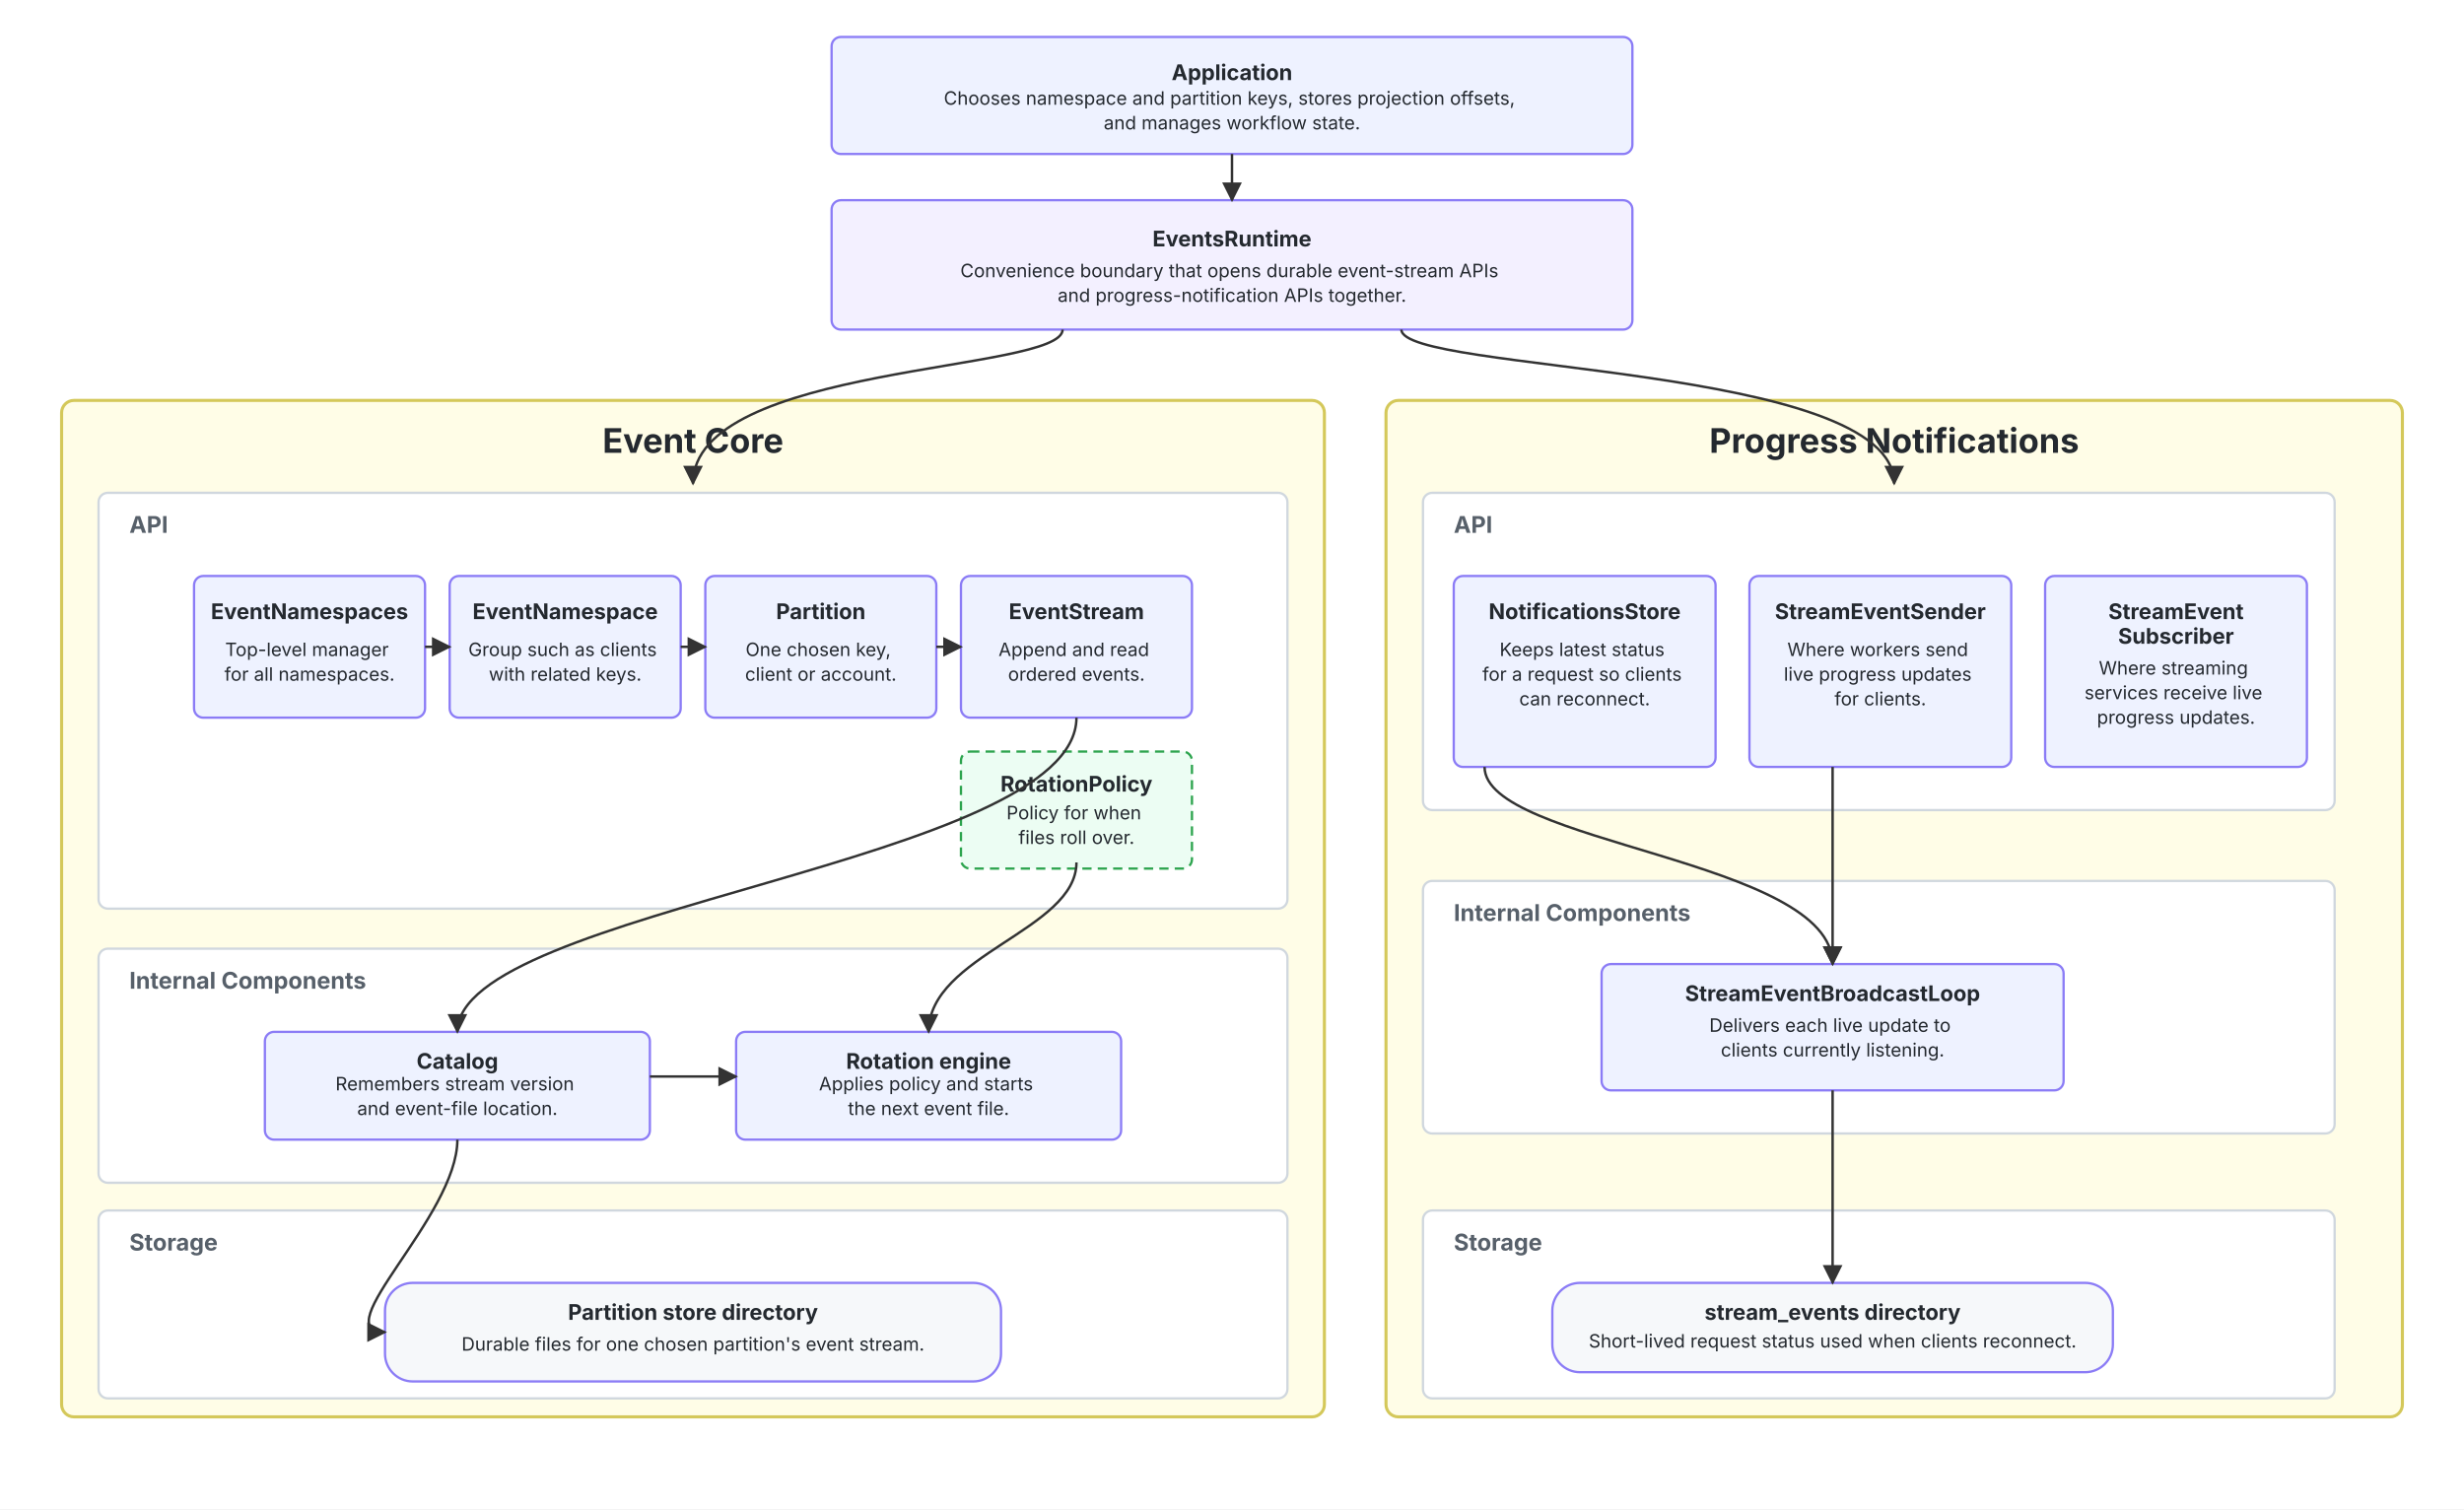
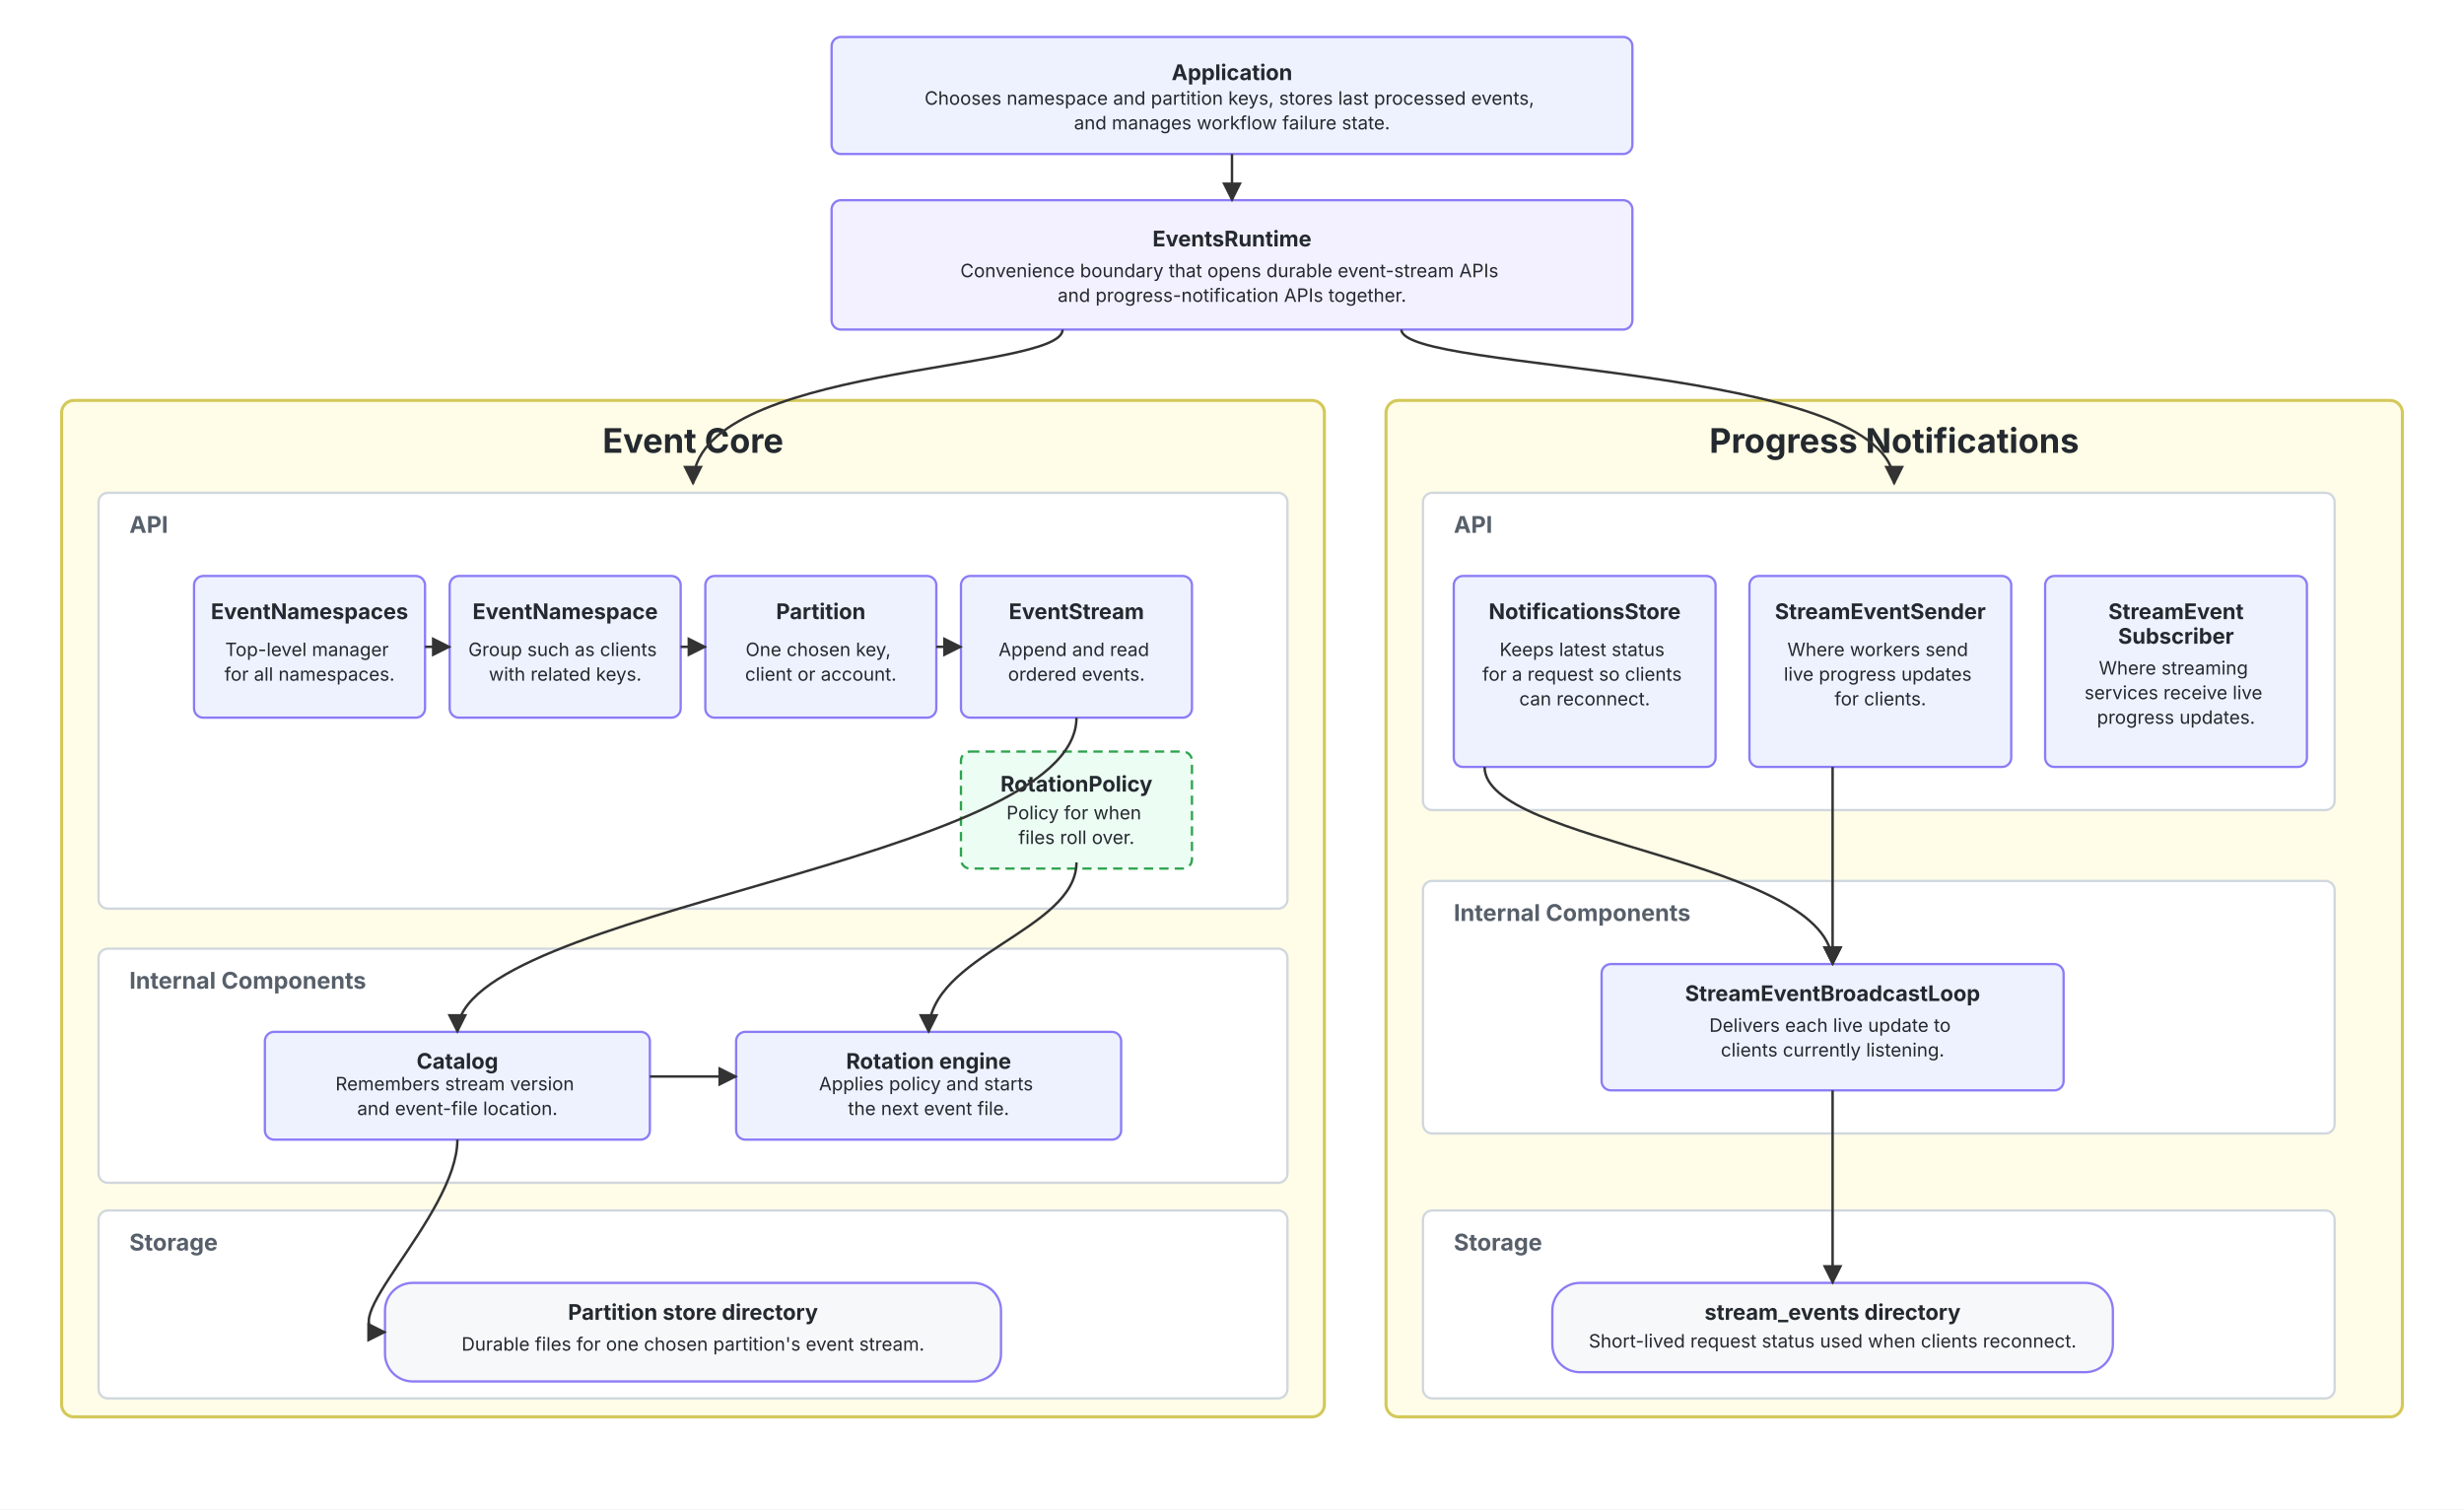
<svg xmlns="http://www.w3.org/2000/svg" width="1600" height="980" viewBox="0 0 1600 980" role="img" aria-labelledby="title desc">
  <defs>
    <marker id="arrow" viewBox="0 0 10 10" refX="9" refY="5" markerWidth="8" markerHeight="8" orient="auto-start-reverse">
      <path d="M 0 0 L 10 5 L 0 10 z" fill="#333333" />
    </marker>
    <style>
      text { font-family: -apple-system, BlinkMacSystemFont, "Segoe UI", sans-serif; fill: #24292f; }
      .group-title { font-size: 22px; font-weight: 700; }
      .layer-title { font-size: 15px; font-weight: 700; fill: #57606a; }
      .box-title { font-size: 14px; font-weight: 700; }
      .box-text { font-size: 12px; }
      .group { fill: #fffde7; stroke: #d4c85a; stroke-width: 2; rx: 8; }
      .layer { fill: #ffffff; stroke: #d0d7de; stroke-width: 1.5; rx: 6; }
      .component { fill: #eef2ff; stroke: #8b7cf6; stroke-width: 1.5; rx: 6; }
      .data-contract { fill: #ecfdf3; stroke: #2da44e; stroke-width: 1.5; stroke-dasharray: 6 4; rx: 6; }
      .storage { fill: #f6f8fa; stroke: #8b7cf6; stroke-width: 1.5; rx: 18; }
      .runtime { fill: #f3f0ff; stroke: #8b7cf6; stroke-width: 1.5; rx: 6; }
      .edge { stroke: #333333; stroke-width: 1.6; fill: none; marker-end: url(#arrow); }
    </style>
  </defs>
  <rect width="1600" height="980" fill="#ffffff" />
  <g data-fit-box="application" data-kind="component">
    <rect class="component" x="540" y="24" width="520" height="76" />
    <text class="box-title" x="800" y="52" text-anchor="middle">Application</text>
    <text class="box-text" x="800" y="68" text-anchor="middle">
-       <tspan x="800" dy="0">Chooses namespace and partition keys, stores projection offsets,</tspan>
-       <tspan x="800" dy="16">and manages workflow state.</tspan>
+       <tspan x="800" dy="0">Chooses namespace and partition keys, stores last processed events,</tspan>
+       <tspan x="800" dy="16">and manages workflow failure state.</tspan>
    </text>
  </g>
  <g data-fit-box="events-runtime" data-kind="runtime">
    <rect class="runtime" x="540" y="130" width="520" height="84" />
    <text class="box-title" x="800" y="160" text-anchor="middle">EventsRuntime</text>
    <text class="box-text" x="800" y="180" text-anchor="middle">
      <tspan x="800" dy="0">Convenience boundary that opens durable event-stream APIs</tspan>
      <tspan x="800" dy="16">and progress-notification APIs together.</tspan>
    </text>
  </g>
  <path class="edge" d="M 800 100 L 800 130" />
  <g data-fit-box="event-core-group" data-kind="group">
    <rect class="group" x="40" y="260" width="820" height="660" />
    <text class="group-title" x="450" y="294" text-anchor="middle">Event Core</text>
  </g>
  <g data-fit-box="progress-notifications-group" data-kind="group">
    <rect class="group" x="900" y="260" width="660" height="660" />
    <text class="group-title" x="1230" y="294" text-anchor="middle">Progress Notifications</text>
  </g>
  <path class="edge" d="M 690 214 C 690 242 450 236 450 314" />
  <path class="edge" d="M 910 214 C 910 242 1230 236 1230 314" />
  <g data-fit-box="event-core-api-layer" data-kind="layer">
    <rect class="layer" x="64" y="320" width="772" height="270" />
    <text class="layer-title" x="84" y="346">API</text>
  </g>
  <g data-fit-box="event-namespaces" data-kind="component">
    <rect class="component" x="126" y="374" width="150" height="92" />
    <text class="box-title" x="201" y="402" text-anchor="middle">EventNamespaces</text>
    <text class="box-text" x="201" y="426" text-anchor="middle">
      <tspan x="201" dy="0">Top-level manager</tspan>
      <tspan x="201" dy="16">for all namespaces.</tspan>
    </text>
  </g>
  <g data-fit-box="event-namespace" data-kind="component">
    <rect class="component" x="292" y="374" width="150" height="92" />
    <text class="box-title" x="367" y="402" text-anchor="middle">EventNamespace</text>
    <text class="box-text" x="367" y="426" text-anchor="middle">
      <tspan x="367" dy="0">Group such as clients</tspan>
      <tspan x="367" dy="16">with related keys.</tspan>
    </text>
  </g>
  <g data-fit-box="partition" data-kind="component">
    <rect class="component" x="458" y="374" width="150" height="92" />
    <text class="box-title" x="533" y="402" text-anchor="middle">Partition</text>
    <text class="box-text" x="533" y="426" text-anchor="middle">
      <tspan x="533" dy="0">One chosen key,</tspan>
      <tspan x="533" dy="16">client or account.</tspan>
    </text>
  </g>
  <g data-fit-box="event-stream" data-kind="component">
    <rect class="component" x="624" y="374" width="150" height="92" />
    <text class="box-title" x="699" y="402" text-anchor="middle">EventStream</text>
    <text class="box-text" x="699" y="426" text-anchor="middle">
      <tspan x="699" dy="0">Append and read</tspan>
      <tspan x="699" dy="16">ordered events.</tspan>
    </text>
  </g>
  <g data-fit-box="rotation-policy" data-kind="data-contract">
    <rect class="data-contract" x="624" y="488" width="150" height="76" />
    <text class="box-title" x="699" y="514" text-anchor="middle">RotationPolicy</text>
    <text class="box-text" x="699" y="532" text-anchor="middle">
      <tspan x="699" dy="0">Policy for when</tspan>
      <tspan x="699" dy="16">files roll over.</tspan>
    </text>
  </g>
  <path class="edge" d="M 276 420 L 292 420" />
  <path class="edge" d="M 442 420 L 458 420" />
  <path class="edge" d="M 608 420 L 624 420" />
  <g data-fit-box="event-core-internal-layer" data-kind="layer">
    <rect class="layer" x="64" y="616" width="772" height="152" />
    <text class="layer-title" x="84" y="642">Internal Components</text>
  </g>
  <g data-fit-box="catalog" data-kind="component">
    <rect class="component" x="172" y="670" width="250" height="70" />
    <text class="box-title" x="297" y="694" text-anchor="middle">Catalog</text>
    <text class="box-text" x="297" y="708" text-anchor="middle">
      <tspan x="297" dy="0">Remembers stream version</tspan>
      <tspan x="297" dy="16">and event-file location.</tspan>
    </text>
  </g>
  <g data-fit-box="rotation-engine" data-kind="component">
    <rect class="component" x="478" y="670" width="250" height="70" />
    <text class="box-title" x="603" y="694" text-anchor="middle">Rotation engine</text>
    <text class="box-text" x="603" y="708" text-anchor="middle">
      <tspan x="603" dy="0">Applies policy and starts</tspan>
      <tspan x="603" dy="16">the next event file.</tspan>
    </text>
  </g>
  <path class="edge" d="M 422 699 L 478 699" />
  <g data-fit-box="event-core-storage-layer" data-kind="layer">
    <rect class="layer" x="64" y="786" width="772" height="122" />
    <text class="layer-title" x="84" y="812">Storage</text>
  </g>
  <g data-fit-box="partition-store-directory" data-kind="storage">
    <rect class="storage" x="250" y="833" width="400" height="64" />
    <text class="box-title" x="450" y="857" text-anchor="middle">Partition store directory</text>
    <text class="box-text" x="450" y="877" text-anchor="middle">Durable files for one chosen partition's event stream.</text>
  </g>
  <path class="edge" d="M 699 466 C 699 560 297 590 297 670" />
  <path class="edge" d="M 699 560 C 699 604 603 620 603 670" />
  <path class="edge" d="M 297 740 C 297 790 210 865 250 865" />
  <g data-fit-box="progress-notifications-api-layer" data-kind="layer">
    <rect class="layer" x="924" y="320" width="592" height="206" />
    <text class="layer-title" x="944" y="346">API</text>
  </g>
  <g data-fit-box="notifications-store" data-kind="component">
    <rect class="component" x="944" y="374" width="170" height="124" />
    <text class="box-title" x="1029" y="402" text-anchor="middle">NotificationsStore</text>
    <text class="box-text" x="1029" y="426" text-anchor="middle">
      <tspan x="1029" dy="0">Keeps latest status</tspan>
      <tspan x="1029" dy="16">for a request so clients</tspan>
      <tspan x="1029" dy="16">can reconnect.</tspan>
    </text>
  </g>
  <g data-fit-box="stream-event-sender" data-kind="component">
    <rect class="component" x="1136" y="374" width="170" height="124" />
    <text class="box-title" x="1221" y="402" text-anchor="middle">StreamEventSender</text>
    <text class="box-text" x="1221" y="426" text-anchor="middle">
      <tspan x="1221" dy="0">Where workers send</tspan>
      <tspan x="1221" dy="16">live progress updates</tspan>
      <tspan x="1221" dy="16">for clients.</tspan>
    </text>
  </g>
  <g data-fit-box="stream-event-subscriber" data-kind="component">
    <rect class="component" x="1328" y="374" width="170" height="124" />
    <text class="box-title" x="1413" y="402" text-anchor="middle">StreamEvent</text>
    <text class="box-title" x="1413" y="418" text-anchor="middle">Subscriber</text>
    <text class="box-text" x="1413" y="438" text-anchor="middle">
      <tspan x="1413" dy="0">Where streaming</tspan>
      <tspan x="1413" dy="16">services receive live</tspan>
      <tspan x="1413" dy="16">progress updates.</tspan>
    </text>
  </g>
  <g data-fit-box="progress-notifications-internal-layer" data-kind="layer">
    <rect class="layer" x="924" y="572" width="592" height="164" />
    <text class="layer-title" x="944" y="598">Internal Components</text>
  </g>
  <g data-fit-box="stream-event-broadcast-loop" data-kind="component">
    <rect class="component" x="1040" y="626" width="300" height="82" />
    <text class="box-title" x="1190" y="650" text-anchor="middle">StreamEventBroadcastLoop</text>
    <text class="box-text" x="1190" y="670" text-anchor="middle">
      <tspan x="1190" dy="0">Delivers each live update to</tspan>
      <tspan x="1190" dy="16">clients currently listening.</tspan>
    </text>
  </g>
  <g data-fit-box="progress-notifications-storage-layer" data-kind="layer">
    <rect class="layer" x="924" y="786" width="592" height="122" />
    <text class="layer-title" x="944" y="812">Storage</text>
  </g>
  <g data-fit-box="stream-events-directory" data-kind="storage">
    <rect class="storage" x="1008" y="833" width="364" height="58" />
    <text class="box-title" x="1190" y="857" text-anchor="middle">stream_events directory</text>
    <text class="box-text" x="1190" y="875" text-anchor="middle">Short-lived request status used when clients reconnect.</text>
  </g>
  <path class="edge" d="M 964 498 C 964 548 1190 558 1190 626" />
  <path class="edge" d="M 1190 498 L 1190 626" />
  <path class="edge" d="M 1190 708 L 1190 833" />
</svg>
